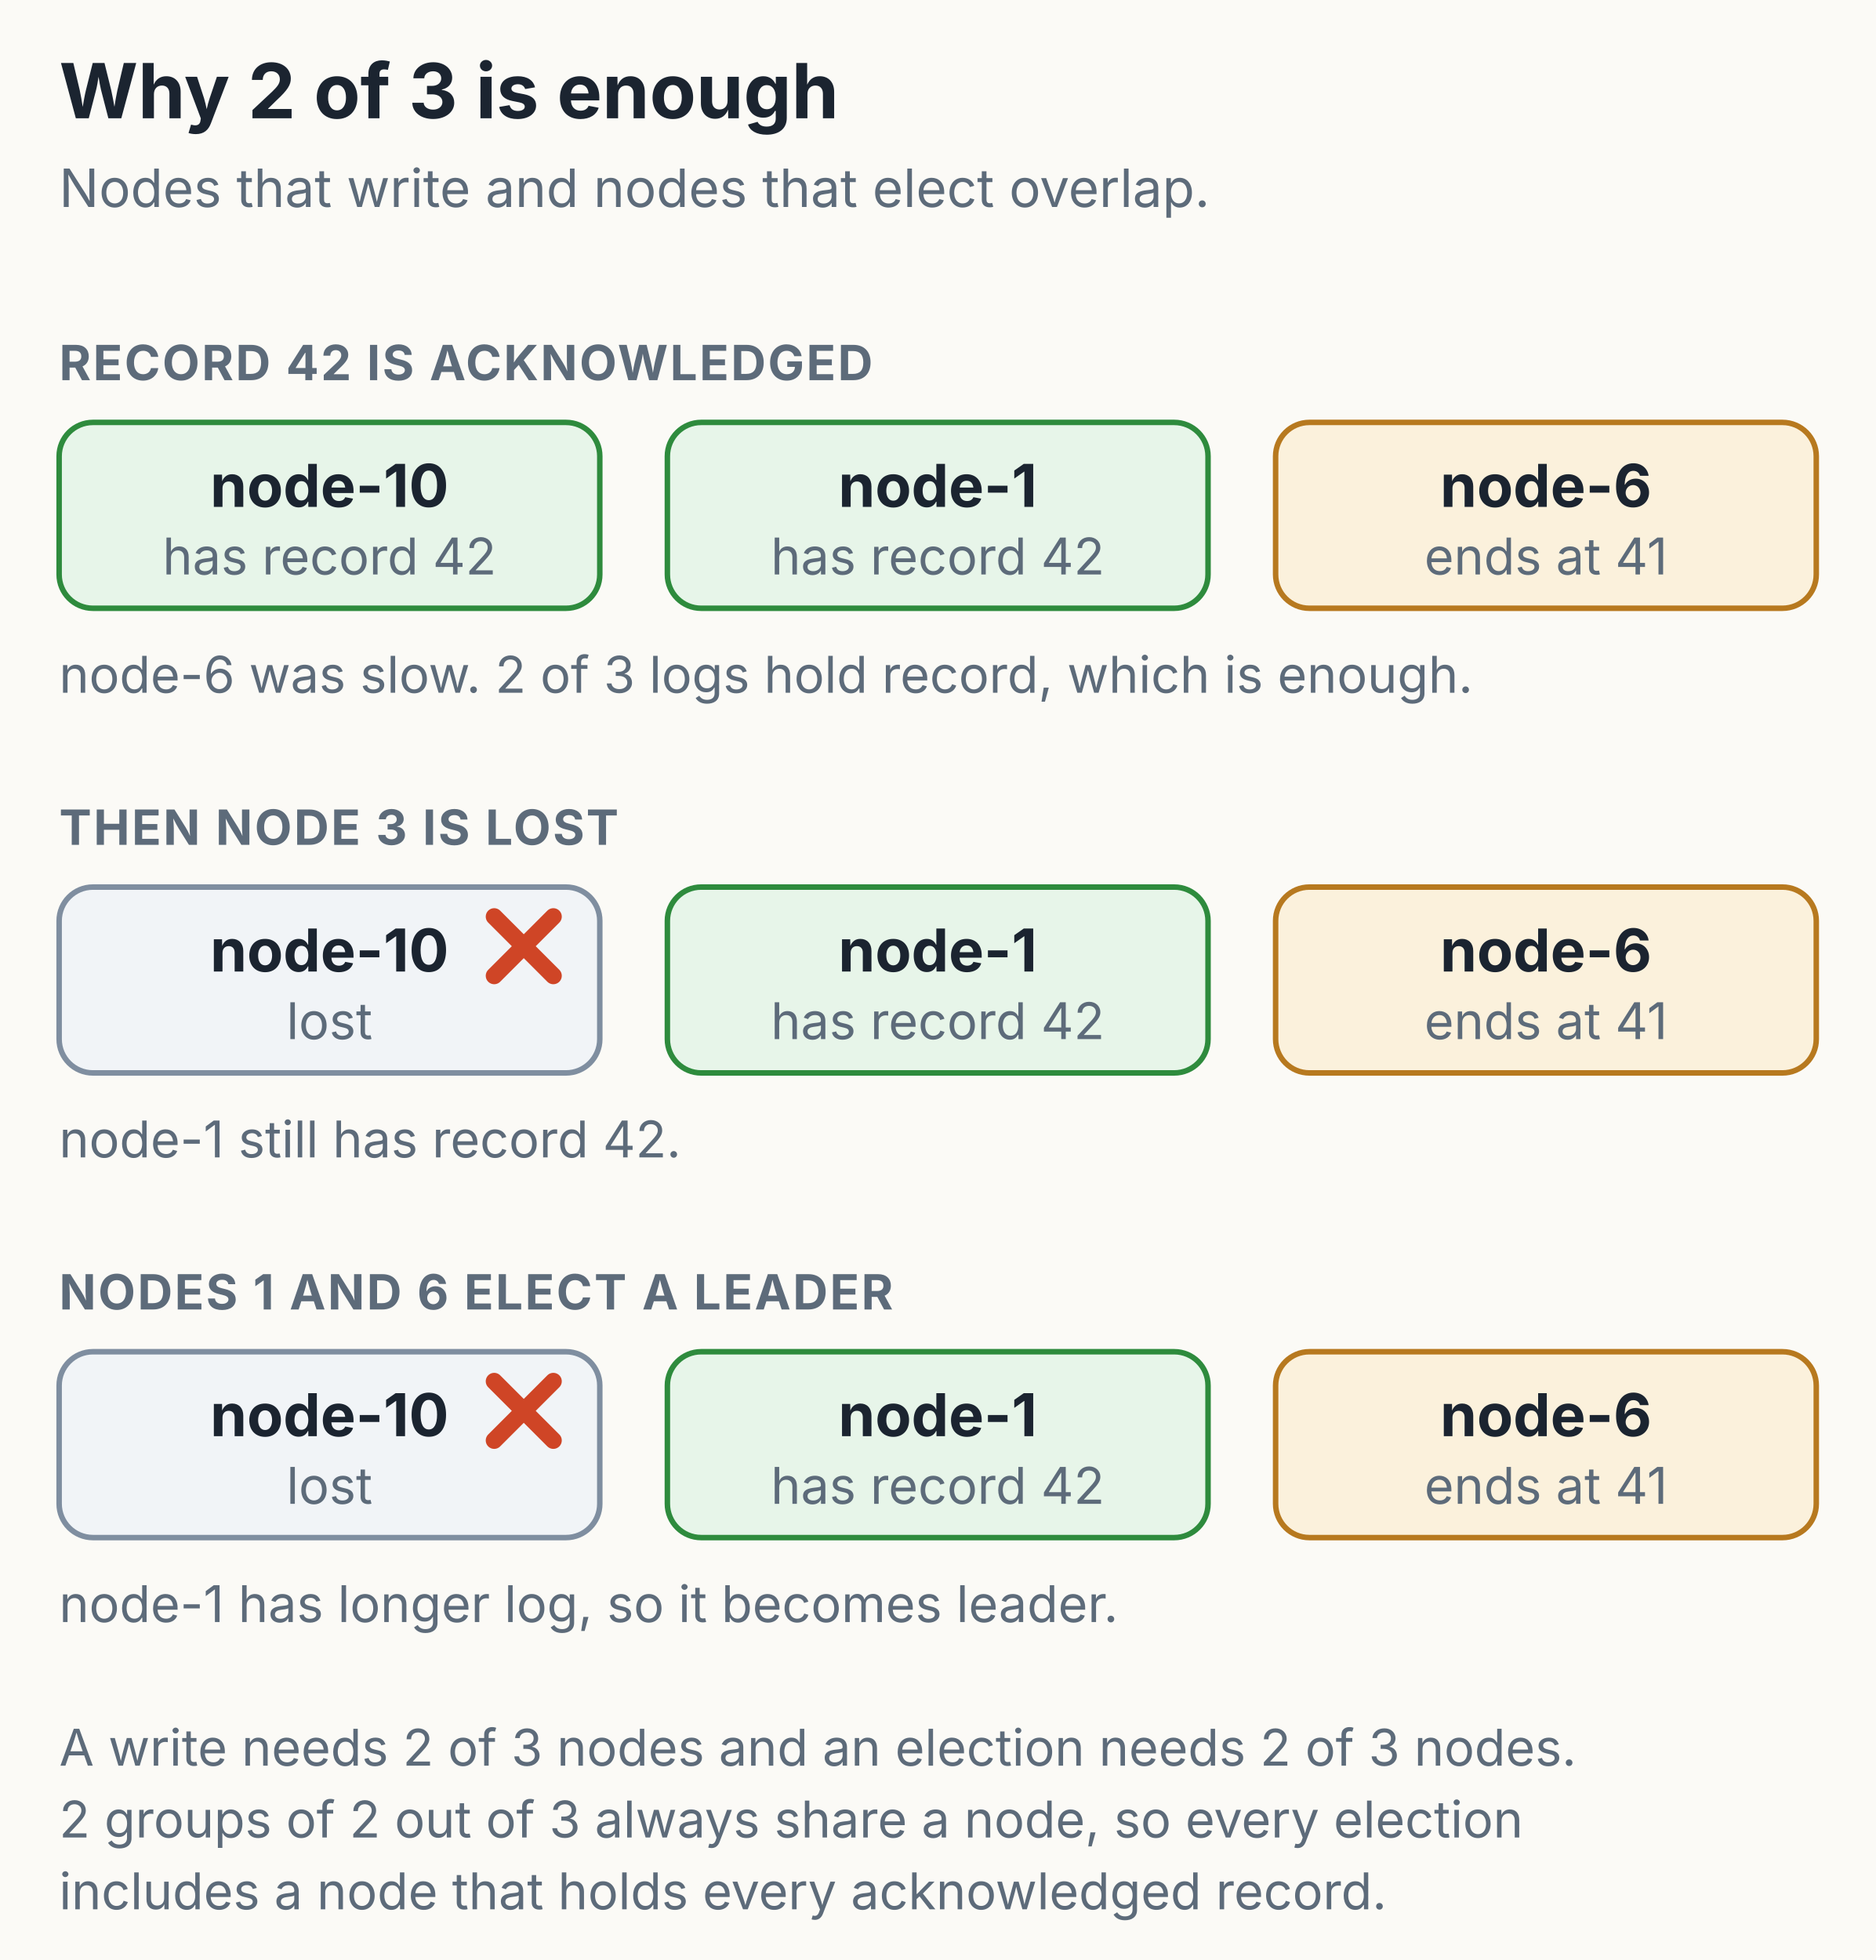
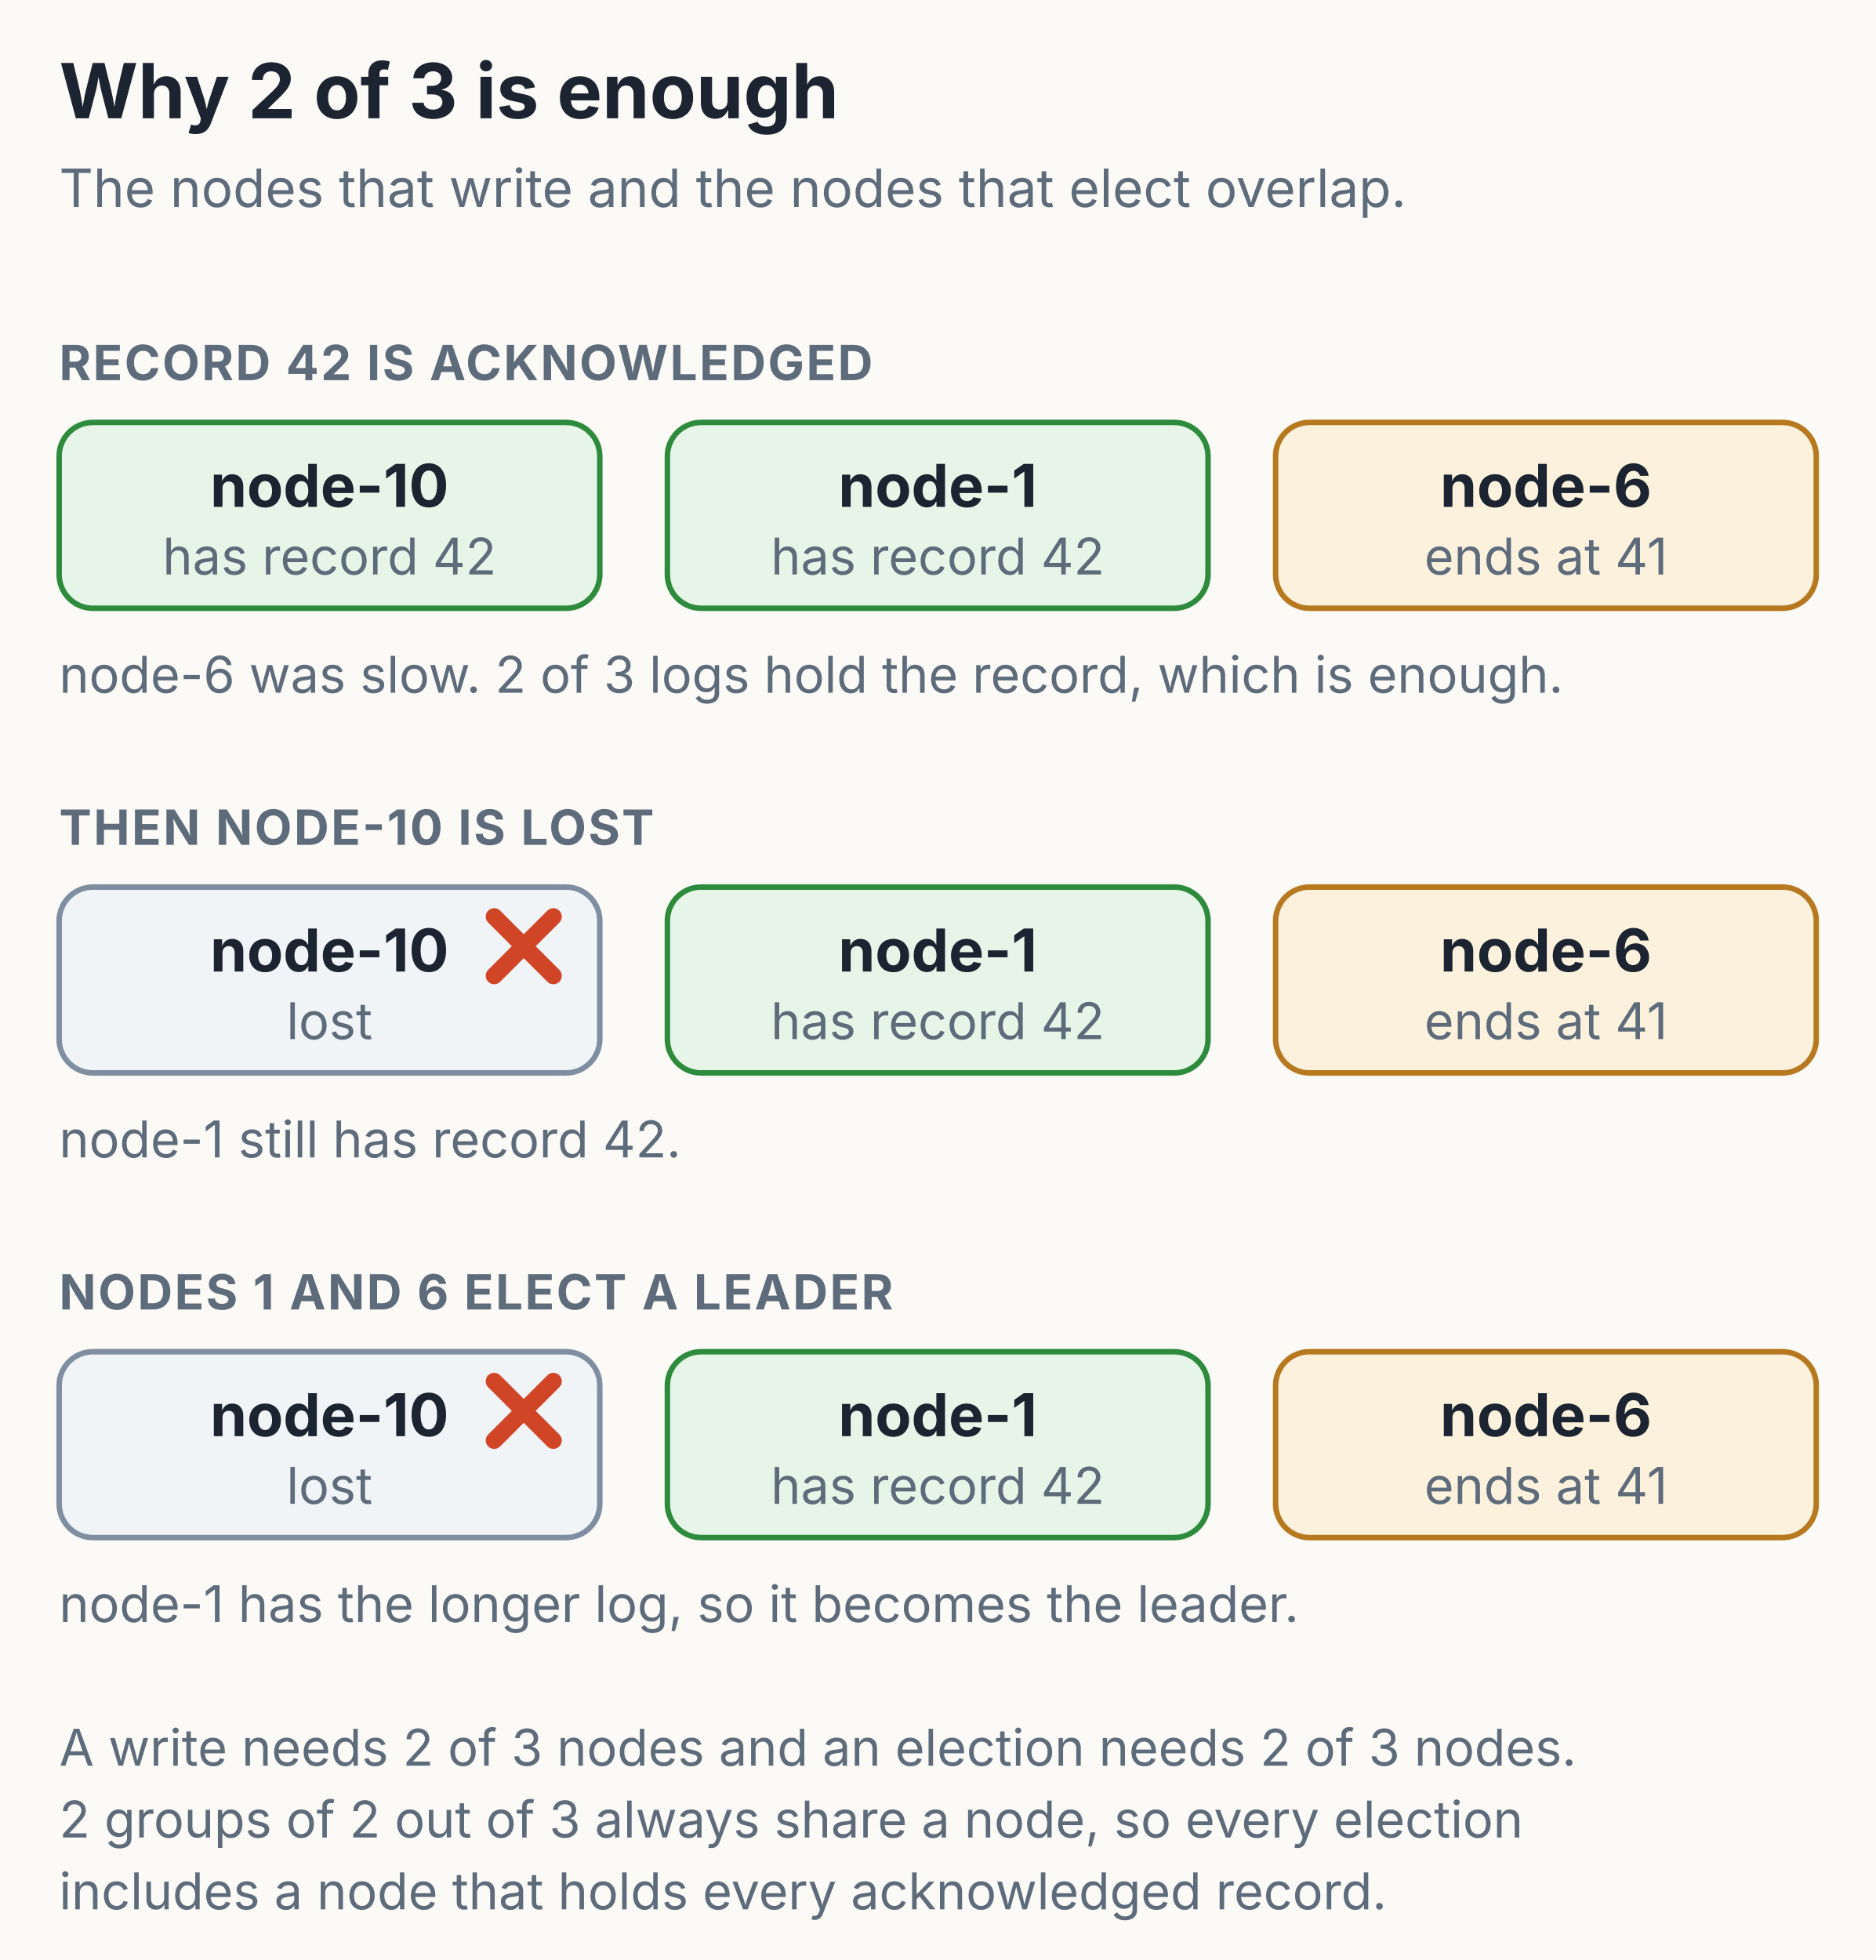
<svg xmlns="http://www.w3.org/2000/svg" viewBox="18 14 444 464" width="444" height="464" role="img" aria-label="Why a majority is enough. Record 42 was written to node-10 and node-1 while node-6 was slow and its log ends at record 41, and the write was acknowledged. Then node-10 is lost, and node-1 still has the record. node-1 and node-6 elect a leader, and node-1 has the longer log, so it becomes the leader. A write needs 2 of 3 nodes and an election needs 2 of 3 nodes, and 2 groups of 2 out of 3 always share a node, so every election includes a node that holds every acknowledged record.">
  <style>
    text { font-family: Inter, "Segoe UI", "Helvetica Neue", Helvetica, Arial, sans-serif; fill: #1B2430; }
    .title { font-size: 18px; font-weight: 650; }
    .lede { font-size: 12.5px; fill: #5D6B7A; }
    .name { font-size: 14px; font-weight: 650; }
    .sub { font-size: 12px; fill: #5D6B7A; }
    .note { font-size: 12px; fill: #5D6B7A; }
    .tab { font-size: 11.5px; font-weight: 650; letter-spacing: 0.04em; fill: #5D6B7A; }
    .mono { font-family: "JetBrains Mono", "SF Mono", Menlo, Consolas, monospace; font-size: 12px; }
    .dim { fill: #8794A3; }
    .strong { font-weight: 700; }
    .trap { fill: #CF4526; font-weight: 700; }
    .pill { font-size: 11px; font-weight: 600; }
    .wire { fill: none; stroke: #3F5873; stroke-width: 2.4; stroke-linecap: butt; stroke-linejoin: round; }
    .wire.danger { stroke: #CF4526; stroke-dasharray: 6 5; }
    .wire.idle { stroke: #7F8EA0; stroke-dasharray: 2 5; }
  </style>
  <defs>
    <filter id="lift" x="-10%" y="-10%" width="120%" height="135%">
      <feDropShadow dx="0" dy="2" stdDeviation="3" flood-color="#1B2430" flood-opacity="0.13" />
    </filter>
    <linearGradient id="thor-body" x1="0" y1="0" x2="0" y2="1">
      <stop offset="0" stop-color="#C6CCD5" />
      <stop offset="1" stop-color="#979EA9" />
    </linearGradient>
    <linearGradient id="switch-body" x1="0" y1="0" x2="0" y2="1">
      <stop offset="0" stop-color="#3B4656" />
      <stop offset="1" stop-color="#232B37" />
    </linearGradient>
    <marker id="head" viewBox="0 0 12 10" refX="8" refY="5" markerUnits="userSpaceOnUse" markerWidth="16" markerHeight="13.3" orient="auto">
      <path d="M0,0.4 L12,5 L0,9.6 L2.8,5 Z" fill="#3F5873" />
    </marker>
    <marker id="head-danger" viewBox="0 0 12 10" refX="8" refY="5" markerUnits="userSpaceOnUse" markerWidth="16" markerHeight="13.3" orient="auto">
      <path d="M0,0.4 L12,5 L0,9.6 L2.8,5 Z" fill="#CF4526" />
    </marker>
    <marker id="head-idle" viewBox="0 0 12 10" refX="8" refY="5" markerUnits="userSpaceOnUse" markerWidth="16" markerHeight="13.3" orient="auto">
      <path d="M0,0.4 L12,5 L0,9.6 L2.8,5 Z" fill="#7F8EA0" />
    </marker>
  </defs>
  <rect width="480" height="484" rx="14" fill="#FBFAF6" />
  <text x="32.0" y="42.0" class="title" text-anchor="start" xml:space="preserve">Why 2 of 3 is enough</text>
-   <text x="32.0" y="63.0" class="lede" text-anchor="start" xml:space="preserve">Nodes that write and nodes that elect overlap.</text>
+   <text x="32.0" y="63.0" class="lede" text-anchor="start" xml:space="preserve">The nodes that write and the nodes that elect overlap.</text>
  <text x="32.0" y="104.0" class="tab" text-anchor="start" xml:space="preserve">RECORD 42 IS ACKNOWLEDGED</text>
  <rect x="32.0" y="114.0" width="128.0" height="44.0" rx="8" fill="#E7F5E9" stroke="#2E8B3D" stroke-width="1.3" />
  <text x="96.0" y="134.0" class="name" text-anchor="middle" xml:space="preserve">node-10</text>
  <text x="96.0" y="150.0" class="sub" text-anchor="middle" xml:space="preserve">has record 42</text>
  <rect x="176.0" y="114.0" width="128.0" height="44.0" rx="8" fill="#E7F5E9" stroke="#2E8B3D" stroke-width="1.3" />
  <text x="240.0" y="134.0" class="name" text-anchor="middle" xml:space="preserve">node-1</text>
  <text x="240.0" y="150.0" class="sub" text-anchor="middle" xml:space="preserve">has record 42</text>
  <rect x="320.0" y="114.0" width="128.0" height="44.0" rx="8" fill="#FBF1DC" stroke="#B7791F" stroke-width="1.3" />
  <text x="384.0" y="134.0" class="name" text-anchor="middle" xml:space="preserve">node-6</text>
  <text x="384.0" y="150.0" class="sub" text-anchor="middle" xml:space="preserve">ends at 41</text>
-   <text x="32.0" y="178.0" class="sub" text-anchor="start" xml:space="preserve">node-6 was slow. 2 of 3 logs hold record, which is enough.</text>
-   <text x="32.0" y="214.0" class="tab" text-anchor="start" xml:space="preserve">THEN NODE 3 IS LOST</text>
+   <text x="32.0" y="178.0" class="sub" text-anchor="start" xml:space="preserve">node-6 was slow. 2 of 3 logs hold the record, which is enough.</text>
+   <text x="32.0" y="214.0" class="tab" text-anchor="start" xml:space="preserve">THEN NODE-10 IS LOST</text>
  <rect x="32.0" y="224.0" width="128.0" height="44.0" rx="8" fill="#F1F4F7" stroke="#7F8EA0" stroke-width="1.3" />
  <text x="96.0" y="244.0" class="name" text-anchor="middle" xml:space="preserve">node-10</text>
  <text x="96.0" y="260.0" class="sub" text-anchor="middle" xml:space="preserve">lost</text>
  <path d="M135,231 L149,245 M149,231 L135,245" stroke="#CF4526" stroke-width="4" stroke-linecap="round" />
  <rect x="176.0" y="224.0" width="128.0" height="44.0" rx="8" fill="#E7F5E9" stroke="#2E8B3D" stroke-width="1.3" />
  <text x="240.0" y="244.0" class="name" text-anchor="middle" xml:space="preserve">node-1</text>
  <text x="240.0" y="260.0" class="sub" text-anchor="middle" xml:space="preserve">has record 42</text>
  <rect x="320.0" y="224.0" width="128.0" height="44.0" rx="8" fill="#FBF1DC" stroke="#B7791F" stroke-width="1.3" />
  <text x="384.0" y="244.0" class="name" text-anchor="middle" xml:space="preserve">node-6</text>
  <text x="384.0" y="260.0" class="sub" text-anchor="middle" xml:space="preserve">ends at 41</text>
  <text x="32.0" y="288.0" class="sub" text-anchor="start" xml:space="preserve">node-1 still has record 42.</text>
  <text x="32.0" y="324.0" class="tab" text-anchor="start" xml:space="preserve">NODES 1 AND 6 ELECT A LEADER</text>
  <rect x="32.0" y="334.0" width="128.0" height="44.0" rx="8" fill="#F1F4F7" stroke="#7F8EA0" stroke-width="1.3" />
  <text x="96.0" y="354.0" class="name" text-anchor="middle" xml:space="preserve">node-10</text>
  <text x="96.0" y="370.0" class="sub" text-anchor="middle" xml:space="preserve">lost</text>
  <path d="M135,341 L149,355 M149,341 L135,355" stroke="#CF4526" stroke-width="4" stroke-linecap="round" />
  <rect x="176.0" y="334.0" width="128.0" height="44.0" rx="8" fill="#E7F5E9" stroke="#2E8B3D" stroke-width="1.3" />
  <text x="240.0" y="354.0" class="name" text-anchor="middle" xml:space="preserve">node-1</text>
  <text x="240.0" y="370.0" class="sub" text-anchor="middle" xml:space="preserve">has record 42</text>
  <rect x="320.0" y="334.0" width="128.0" height="44.0" rx="8" fill="#FBF1DC" stroke="#B7791F" stroke-width="1.3" />
  <text x="384.0" y="354.0" class="name" text-anchor="middle" xml:space="preserve">node-6</text>
  <text x="384.0" y="370.0" class="sub" text-anchor="middle" xml:space="preserve">ends at 41</text>
-   <text x="32.0" y="398.0" class="sub" text-anchor="start" xml:space="preserve">node-1 has longer log, so it becomes leader.</text>
+   <text x="32.0" y="398.0" class="sub" text-anchor="start" xml:space="preserve">node-1 has the longer log, so it becomes the leader.</text>
  <text x="32.0" y="432.0" class="sub" text-anchor="start" xml:space="preserve">A write needs 2 of 3 nodes and an election needs 2 of 3 nodes.</text>
  <text x="32.0" y="449.0" class="sub" text-anchor="start" xml:space="preserve">2 groups of 2 out of 3 always share a node, so every election</text>
  <text x="32.0" y="466.0" class="sub" text-anchor="start" xml:space="preserve">includes a node that holds every acknowledged record.</text>
</svg>
